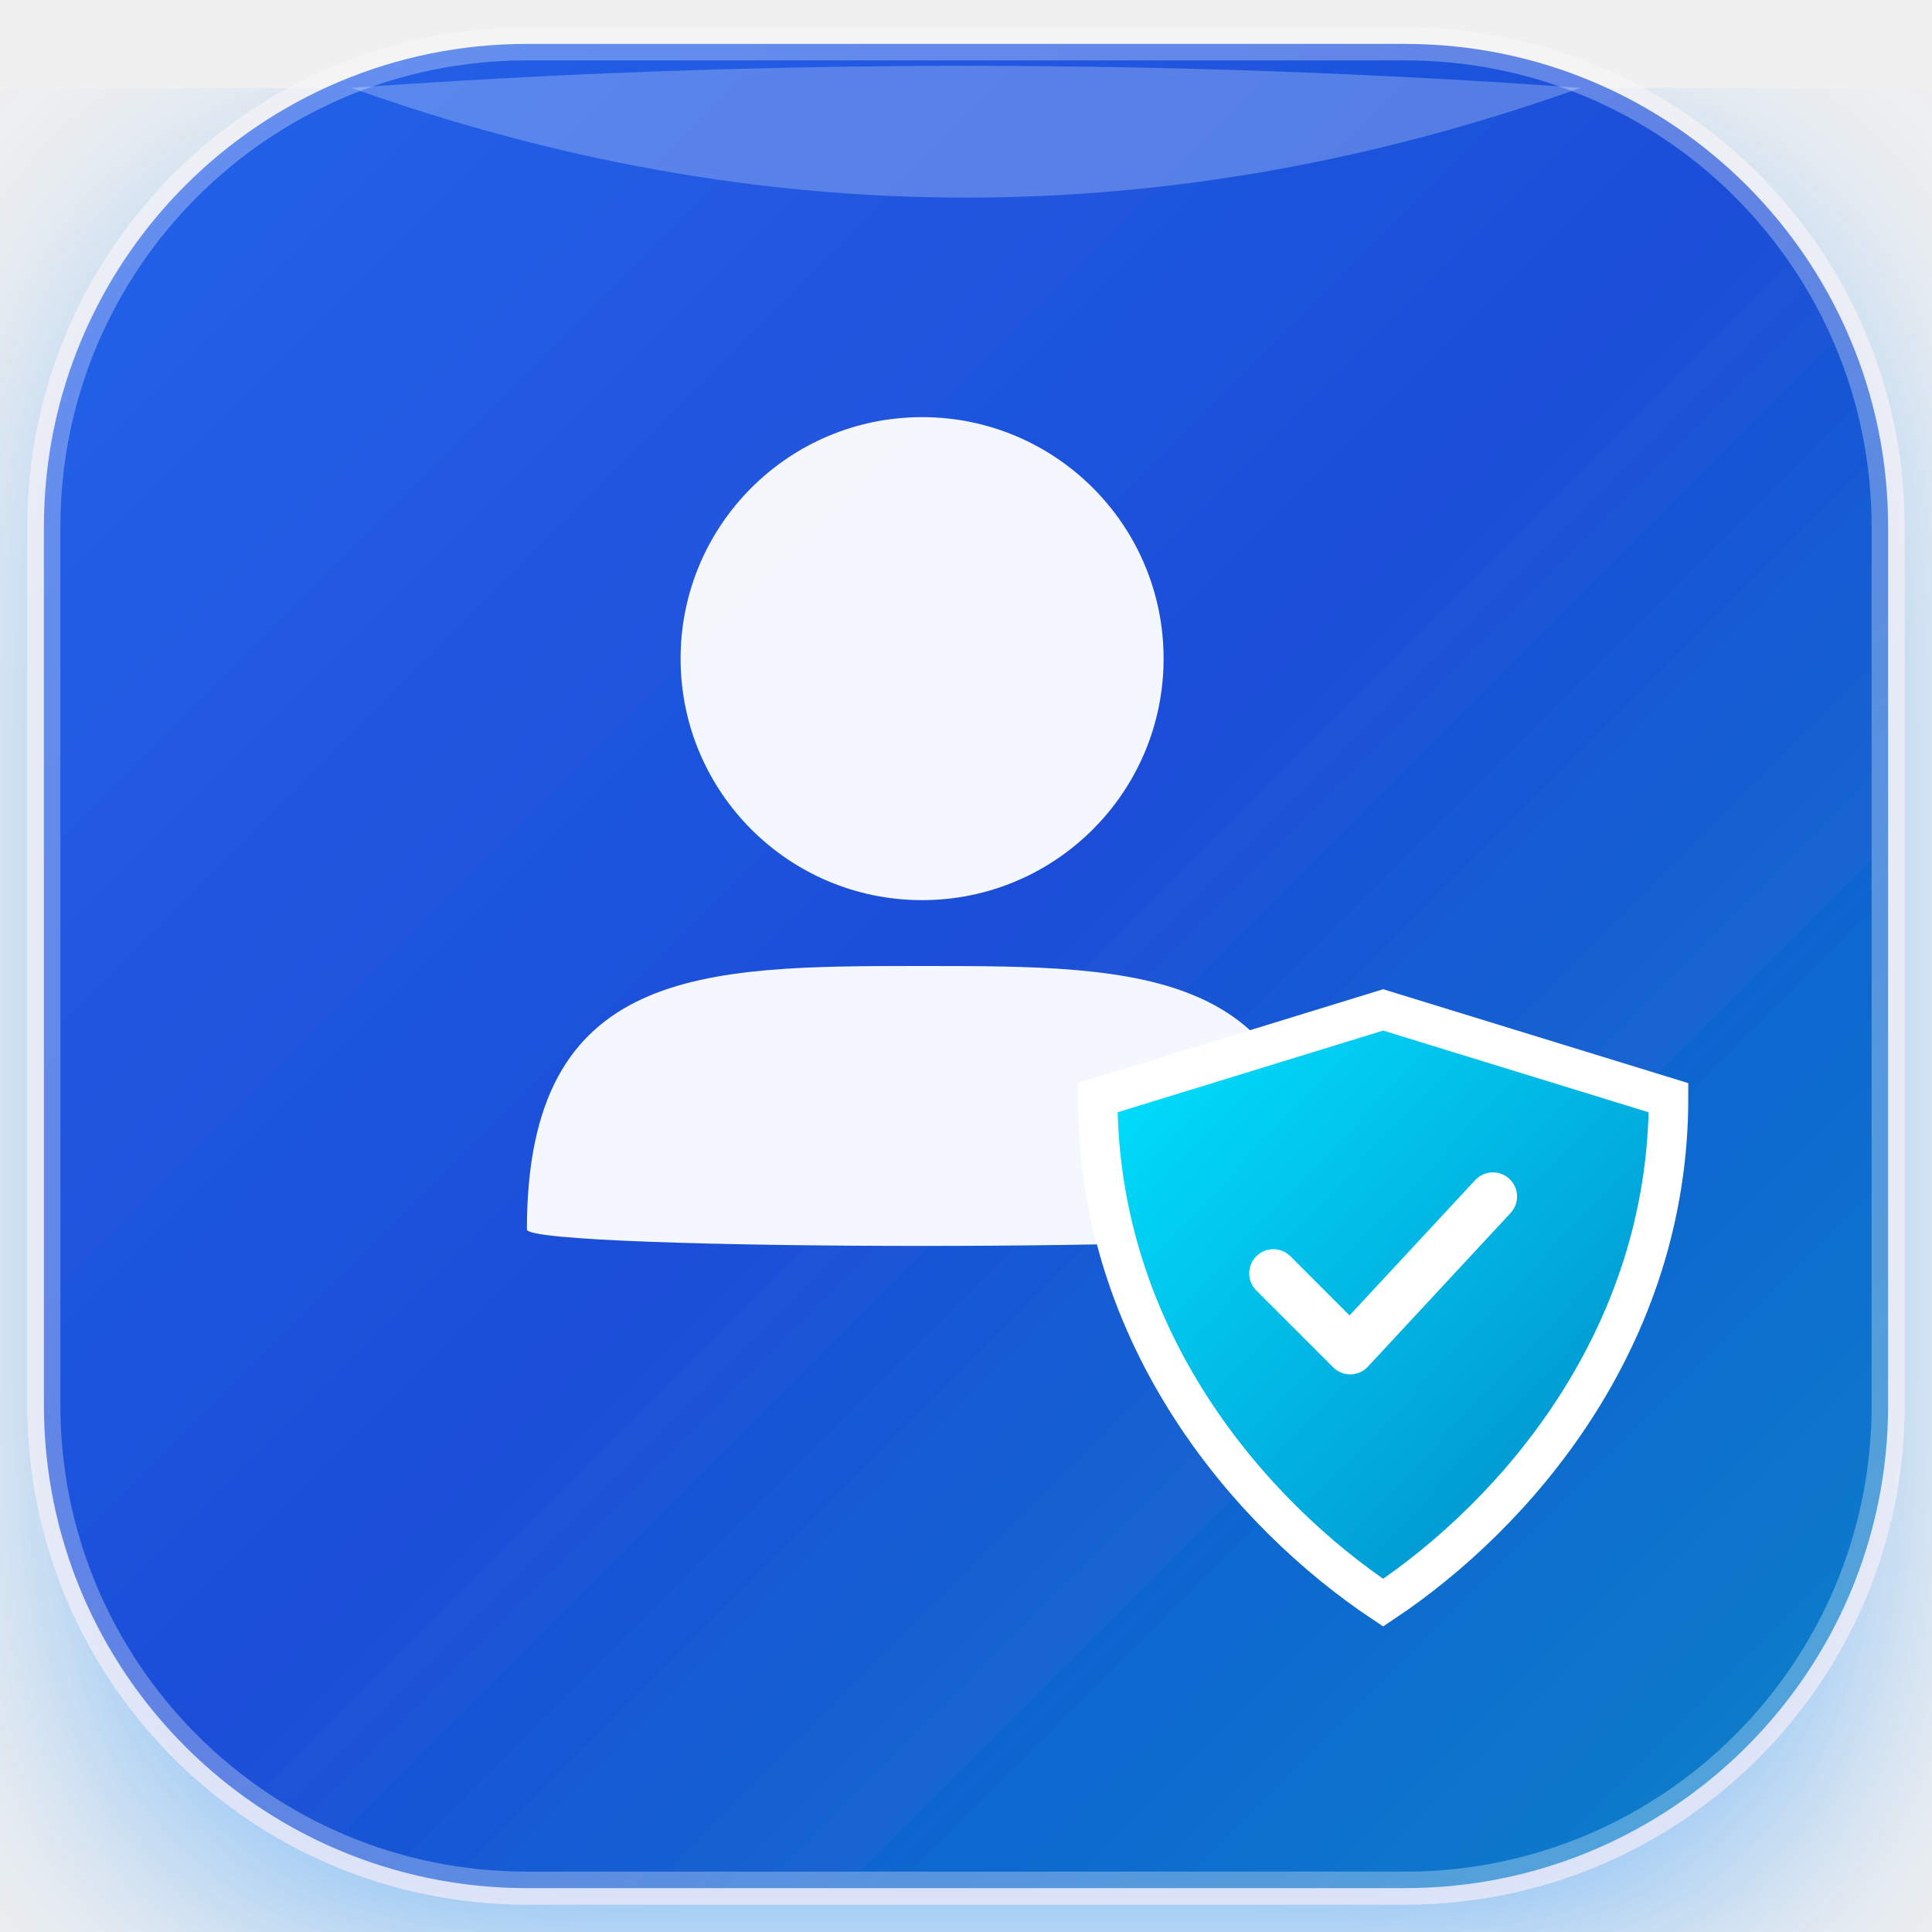
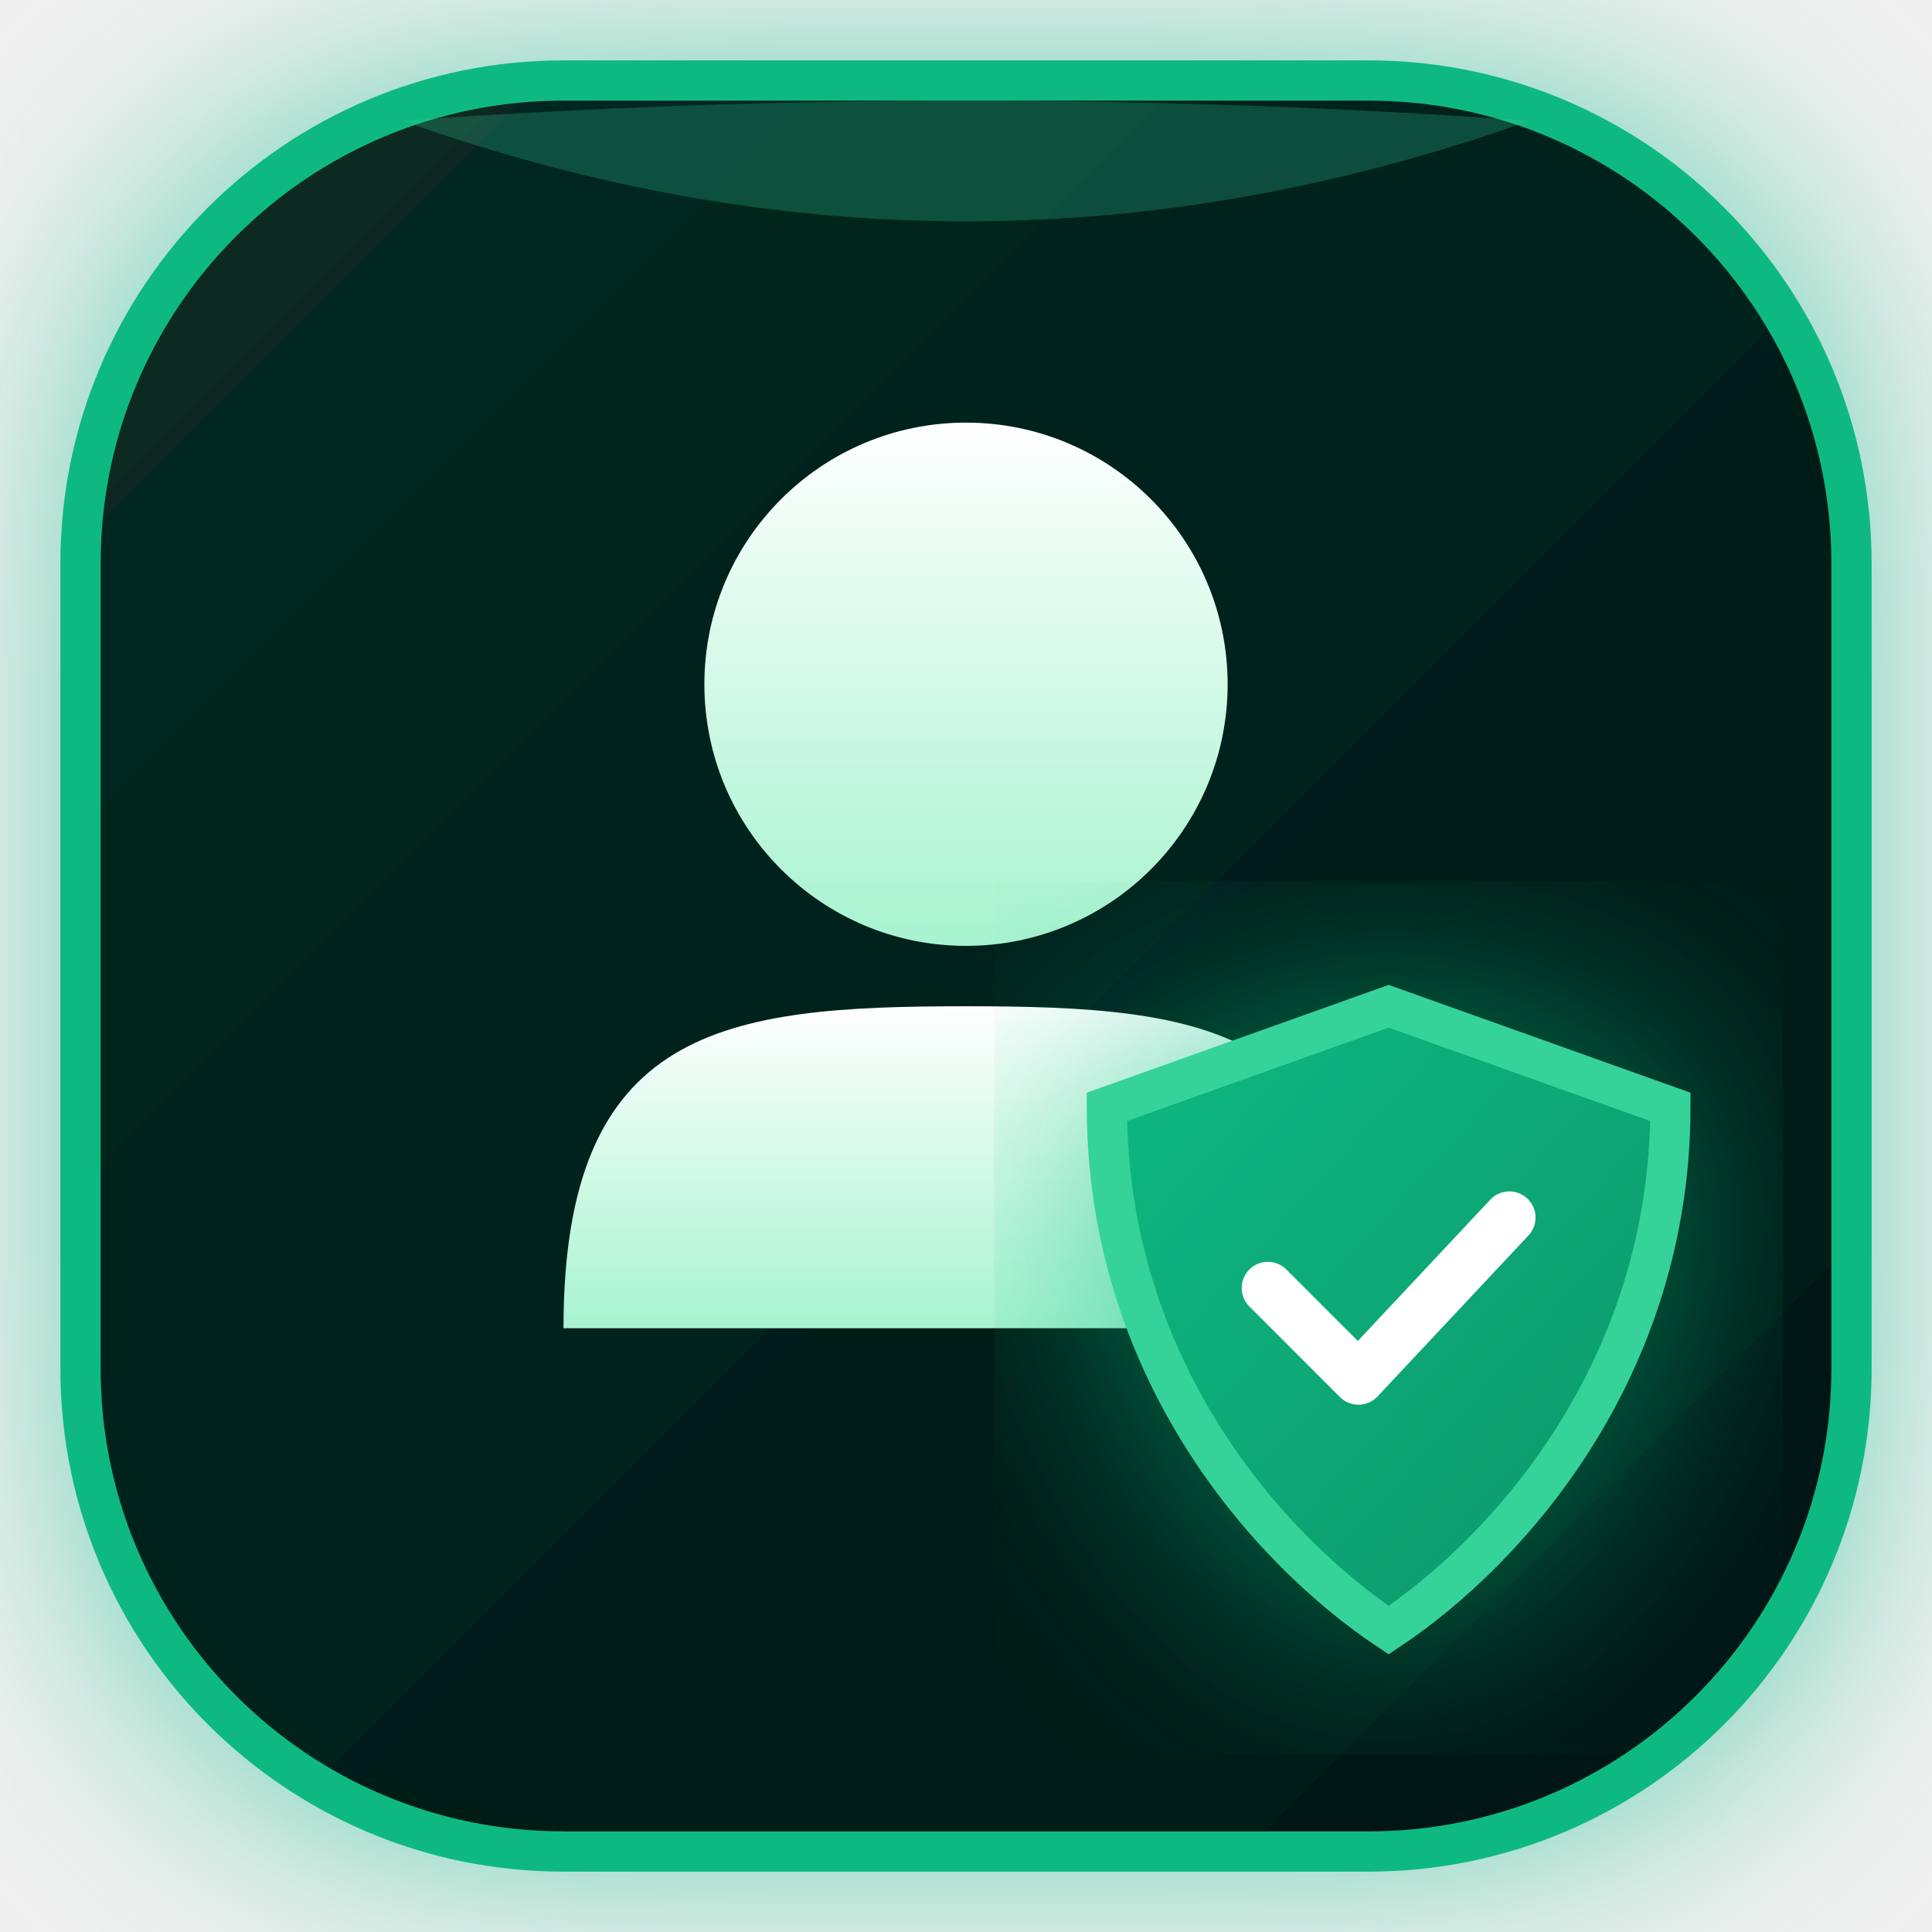
- <svg xmlns="http://www.w3.org/2000/svg" viewBox="0 0 88 88" width="88" height="88">
+ <svg xmlns="http://www.w3.org/2000/svg" viewBox="0 0 96 96" width="96" height="96">
  <defs>
    <linearGradient id="iam1TileGrad" x1="0%" y1="0%" x2="100%" y2="100%">
-       <stop offset="0%" stop-color="#2563EB" />
-       <stop offset="50%" stop-color="#1D4ED8" />
-       <stop offset="100%" stop-color="#0284C7" />
+       <stop offset="0%" stop-color="#072B23" />
+       <stop offset="100%" stop-color="#031612" />
    </linearGradient>
-     <linearGradient id="iamShieldGrad" x1="0%" y1="0%" x2="100%" y2="100%">
-       <stop offset="0%" stop-color="#00E5FF" />
-       <stop offset="100%" stop-color="#0284C7" />
+     <linearGradient id="userGrad1" x1="0%" y1="0%" x2="0%" y2="100%">
+       <stop offset="0%" stop-color="#FFFFFF" />
+       <stop offset="100%" stop-color="#A7F3D0" />
+     </linearGradient>
+     <linearGradient id="shieldGrad1" x1="0%" y1="0%" x2="100%" y2="100%">
+       <stop offset="0%" stop-color="#10B981" />
+       <stop offset="100%" stop-color="#059669" />
    </linearGradient>
    <filter id="iamGlow1" x="-20%" y="-20%" width="140%" height="140%">
-       <feDropShadow dx="0" dy="4" stdDeviation="6" flood-color="#0084FF" flood-opacity="0.45" />
+       <feDropShadow dx="0" dy="0" stdDeviation="6" flood-color="#10B981" flood-opacity="0.6" />
    </filter>
  </defs>
-   <rect x="2" y="2" width="84" height="84" rx="22" ry="22" fill="url(#iam1TileGrad)" stroke="rgba(255,255,255,0.3)" stroke-width="1.5" filter="url(#iamGlow1)" />
-   <path d="M 16 4 Q 44 2 72 4 Q 44 14 16 4 Z" fill="rgba(255,255,255,0.25)" />
-   <g transform="translate(4, 0)">
-     <circle cx="38" cy="30" r="11" fill="#FFFFFF" opacity="0.95" />
-     <path d="M 20 56 C 20 44, 28 44, 38 44 C 48 44, 56 44, 56 56 C 56 57, 20 57, 20 56 Z" fill="#FFFFFF" opacity="0.95" />
+   <rect x="4" y="4" width="88" height="88" rx="24" ry="24" fill="url(#iam1TileGrad)" stroke="#10B981" stroke-width="2" filter="url(#iamGlow1)" />
+   <path d="M 20 6 Q 48 4 76 6 Q 48 16 20 6 Z" fill="rgba(52, 211, 153, 0.25)" />
+   <g transform="translate(6, 4)">
+     <circle cx="42" cy="30" r="13" fill="url(#userGrad1)" />
+     <path d="M 22 62 C 22 47, 30 46, 42 46 C 54 46, 62 47, 62 62 Z" fill="url(#userGrad1)" />
  </g>
-   <g transform="translate(48, 44)">
-     <path d="M 15 2 L 28 6 C 28 17, 21 25, 15 29 C 9 25, 2 17, 2 6 Z" fill="url(#iamShieldGrad)" stroke="#FFFFFF" stroke-width="1.8" />
-     <path d="M 10 14 L 13.5 17.5 L 20 10.5" fill="none" stroke="#FFFFFF" stroke-width="2.2" stroke-linecap="round" stroke-linejoin="round" />
+   <g transform="translate(52, 48)">
+     <path d="M 17 2 L 31 7 C 31 20, 23 29, 17 33 C 11 29, 3 20, 3 7 Z" fill="url(#shieldGrad1)" stroke="#34D399" stroke-width="2" filter="url(#iamGlow1)" />
+     <path d="M 11 16 L 15.5 20.5 L 23 12.5" fill="none" stroke="#FFFFFF" stroke-width="2.6" stroke-linecap="round" stroke-linejoin="round" />
  </g>
</svg>
